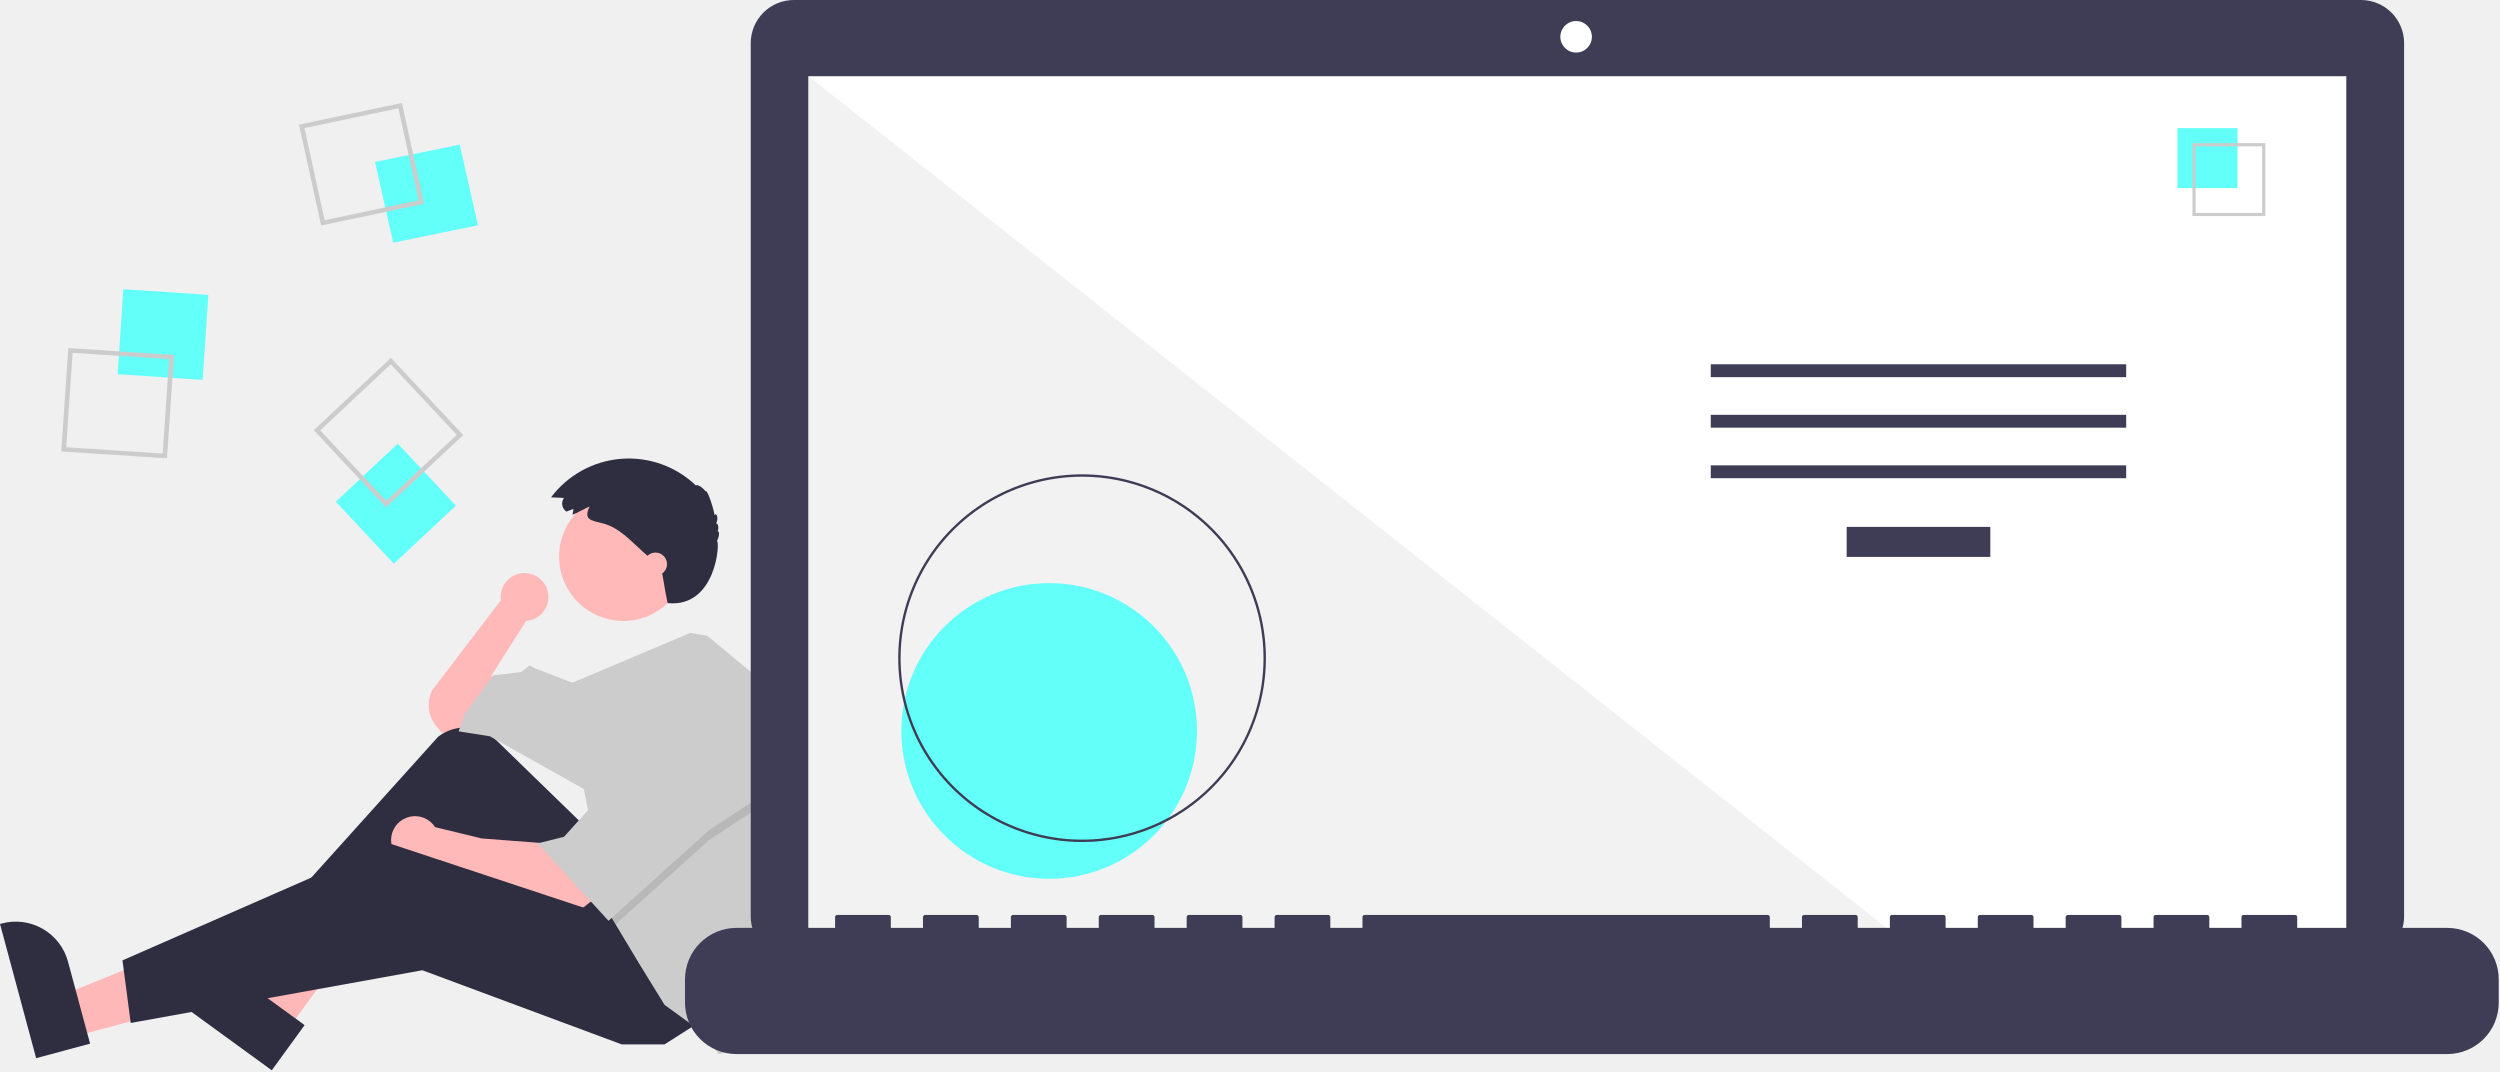
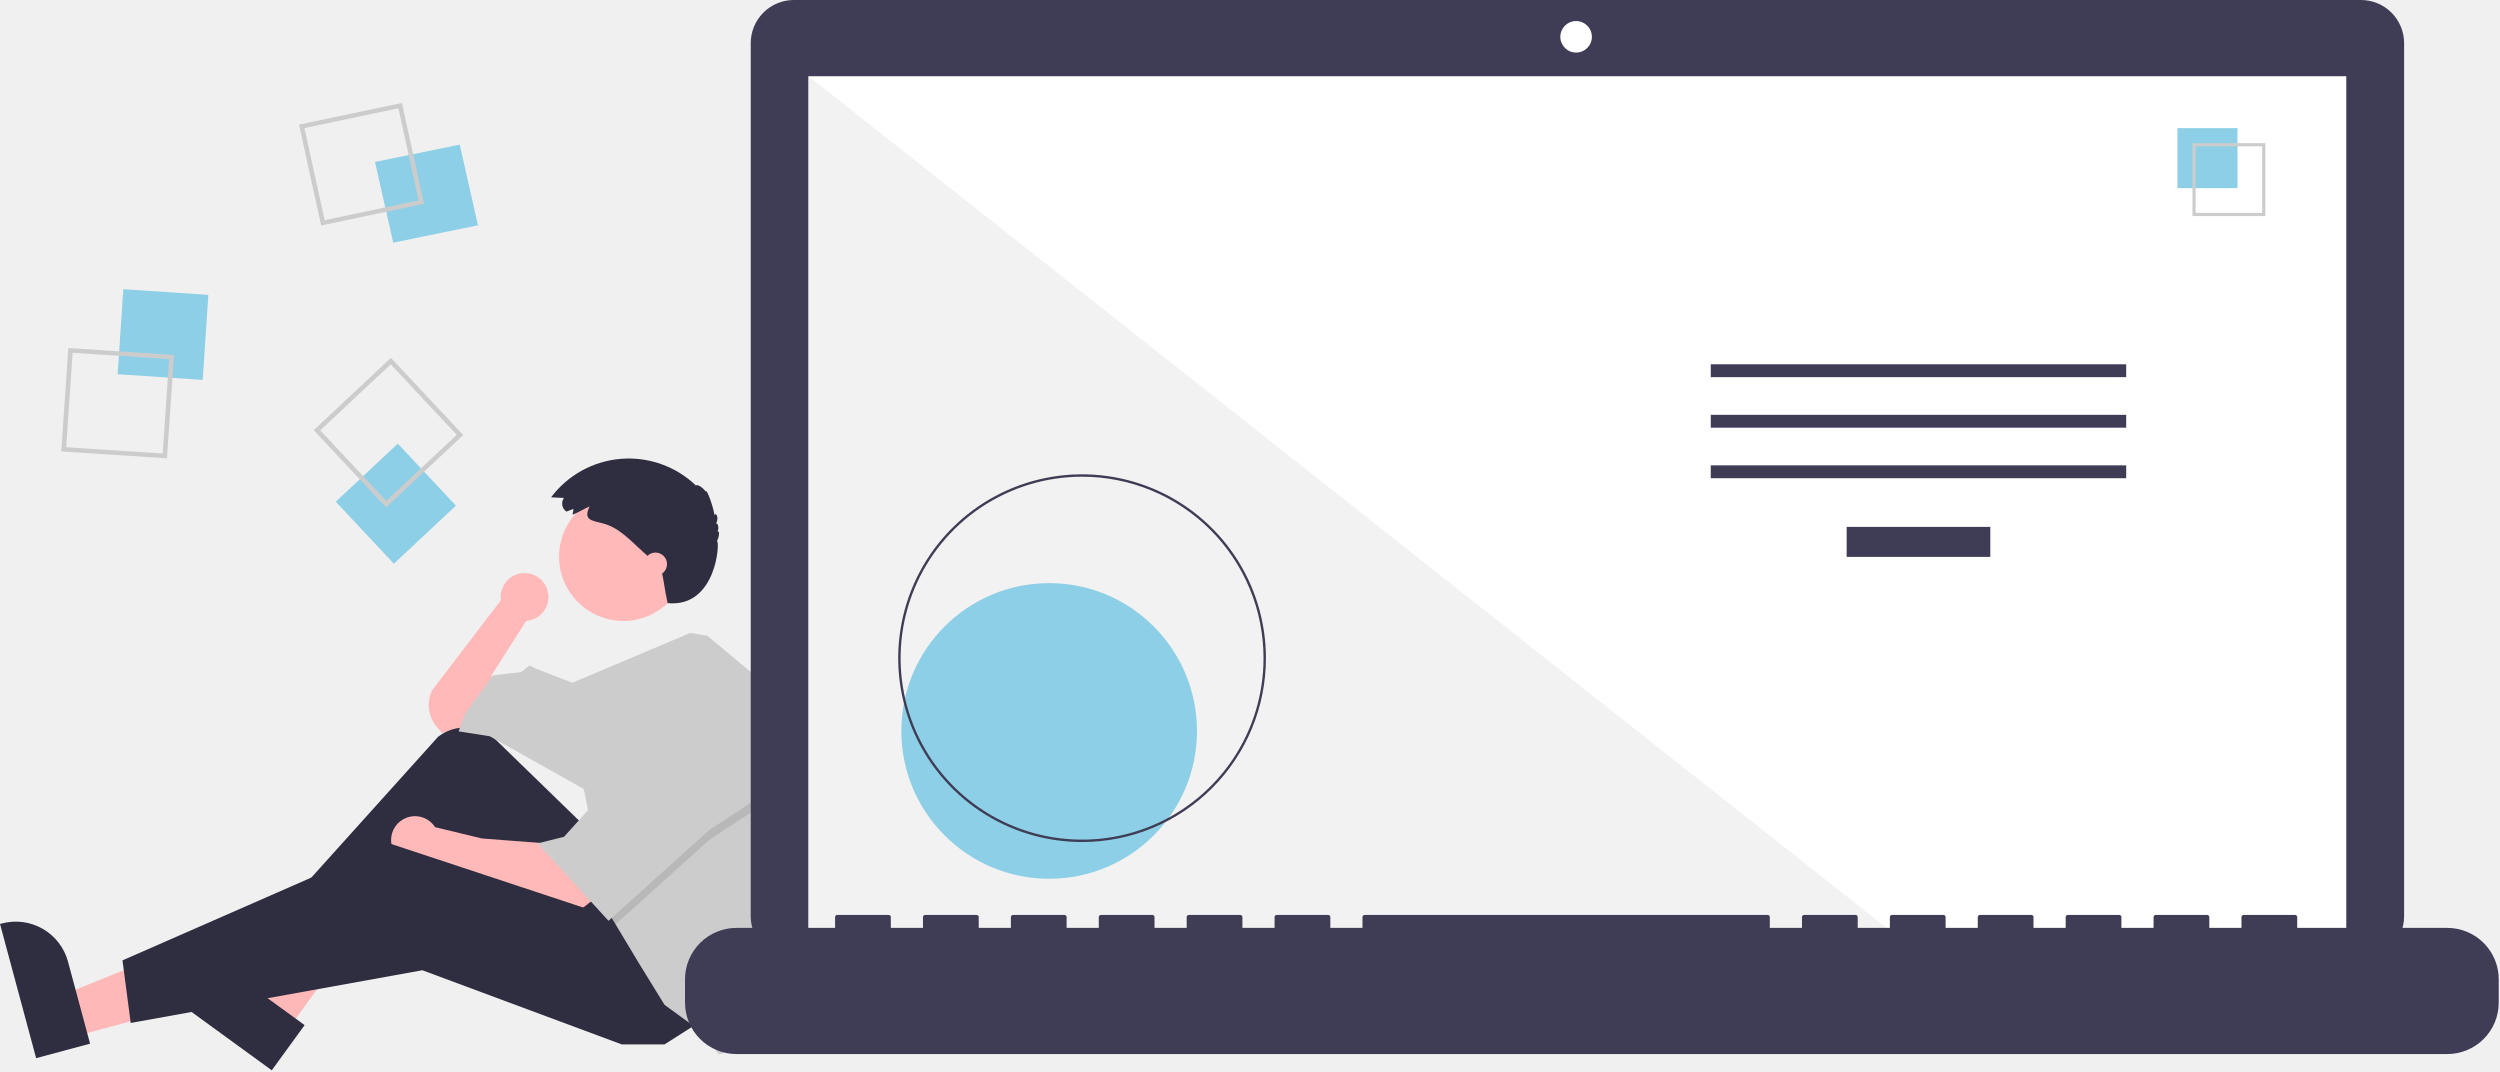
<svg xmlns="http://www.w3.org/2000/svg" width="1020" height="437" viewBox="0 0 1020 437" fill="none">
  <style>
#computer{
    position: relative;
}

#Square_Fill_1, #Square_Fill_2, #Square_Fill_3, #Square_Outline_1, #Square_Outline_2, #Square_Outline_3{
-     animation: rotate 7s infinite linear;
+     
    transform-origin: center center;
    transform-box: fill-box;
}

#codeline1, #codeline2, #codeline3, #codeline4{
    transform-origin: center center;
    transform-box: fill-box;
}

@keyframes rotate {
    100% {
        transform: rotate(360deg);
    }
}

</style>
  <g id="code thinking 1" clip-path="url(#clip0)">
-     <path id="Square_Fill_1" d="M50.31 118L48 152.69L82.69 155L85 120.31L50.31 118Z" fill="#63FFF9" />
+     <path id="Square_Fill_1" d="M50.31 118L48 152.69L82.69 155L85 120.31L50.31 118Z" fill="#8CCFE6" />
    <path id="Square_Outline_1" d="M27.872 142L71 144.81L68.128 187L25 184.191L27.872 142ZM69 146.522L29.622 143.956L27 182.478L66.377 185.044L69 146.522Z" fill="#CCCCCC" />
-     <path id="Square_Fill_2" d="M187.571 59L153 66.075L160.429 99L195 91.925L187.571 59Z" fill="#63FFF9" />
+     <path id="Square_Fill_2" d="M187.571 59L153 66.075L160.429 99L195 91.925L187.571 59Z" fill="#8CCFE6" />
    <path id="Square_Outline_2" d="M163.981 42L173 83.157L131.021 92L122 50.843L163.981 42ZM170.783 81.752L162.547 44.174L124.217 52.248L132.454 89.826L170.783 81.752Z" fill="#CCCCCC" />
-     <path id="Square_Fill_3" d="M162.301 181L137 204.699L160.699 230L186 206.301L162.301 181Z" fill="#63FFF9" />
+     <path id="Square_Fill_3" d="M162.301 181L137 204.699L160.699 230L186 206.301L162.301 181Z" fill="#8CCFE6" />
    <path id="Square_Outline_3" d="M189 177.497L157.503 207L128 175.502L159.497 146L189 177.497ZM157.59 204.347L186.347 177.411L159.41 148.651L130.653 175.589L157.59 204.347Z" fill="#CCCCCC" />
    <g id="Person">
      <path id="Vector" d="M223.77 243.614C223.779 242.274 223.512 240.946 222.986 239.714C222.459 238.481 221.683 237.371 220.708 236.451C219.733 235.532 218.578 234.823 217.317 234.37C216.056 233.917 214.714 233.729 213.377 233.817C212.04 233.905 210.735 234.268 209.544 234.884C208.353 235.499 207.302 236.353 206.456 237.393C205.61 238.432 204.988 239.635 204.628 240.926C204.267 242.217 204.177 243.569 204.363 244.896L176.348 281.582C175.153 283.973 174.689 286.663 175.016 289.316C175.343 291.969 176.445 294.467 178.184 296.496L180.382 299.06L190.465 297.043L201.893 286.96L200.548 275.532L214.665 253.349L214.647 253.333C217.118 253.176 219.436 252.083 221.131 250.278C222.825 248.473 223.769 246.09 223.77 243.614Z" fill="#FFB9B9" />
      <path id="Vector 2" d="M30.041 422.968L25.468 405.984L88.8 380.265L95.549 405.331L30.041 422.968Z" fill="#FFB8B8" />
      <path id="Vector 3" d="M14.744 431.732L0 376.97L0.693 376.783C6.346 375.261 12.372 376.047 17.445 378.968C22.519 381.889 26.224 386.706 27.747 392.358L27.747 392.36L36.752 425.807L14.744 431.732Z" fill="#2F2E41" />
      <path id="Vector 4" d="M117.278 420.254L103.054 409.91L136.185 350.121L157.179 365.388L117.278 420.254Z" fill="#FFB8B8" />
      <path id="Vector 5" d="M110.879 436.681L65.013 403.326L65.435 402.746C68.878 398.011 74.061 394.838 79.843 393.925C85.626 393.012 91.534 394.433 96.269 397.875L96.271 397.876L124.284 418.249L110.879 436.681Z" fill="#2F2E41" />
      <path id="Vector 6" d="M238.192 336.704L202.397 301.932C199.273 298.897 195.159 297.092 190.81 296.849C186.462 296.606 182.172 297.942 178.729 300.609L111.143 375.693L117.193 385.104L181.726 341.41L225.42 398.548L267.098 377.71L238.192 336.704Z" fill="#2F2E41" />
      <path id="Vector 7" d="M222.731 344.099L196.515 342.082L177.529 337.479C176.456 335.806 174.898 334.501 173.064 333.737C171.229 332.974 169.205 332.79 167.262 333.209C165.319 333.628 163.551 334.63 162.194 336.082C160.837 337.534 159.956 339.365 159.668 341.331C159.381 343.298 159.701 345.305 160.586 347.084C161.47 348.864 162.878 350.33 164.619 351.288C166.361 352.245 168.353 352.648 170.329 352.442C172.306 352.236 174.172 351.431 175.679 350.135L175.676 350.149L187.104 354.854L236.176 371.66L242.226 366.954L222.731 344.099Z" fill="#FFB9B9" />
      <path id="Vector 8" d="M285.92 416.699L271.131 426.11H253.653L172.315 395.86L53.332 417.371L49.971 391.826L158.871 344.099L254.326 375.693L285.92 416.699Z" fill="#2F2E41" />
      <path id="Vector 9" d="M254.326 253.349C268.805 253.349 280.542 241.611 280.542 227.132C280.542 212.653 268.805 200.916 254.326 200.916C239.847 200.916 228.109 212.653 228.109 227.132C228.109 241.611 239.847 253.349 254.326 253.349Z" fill="#FFB9B9" />
      <path id="Vector 10" d="M322.159 331.804C322.159 347.626 319.666 363.349 314.772 378.395L312.809 384.432L303.398 427.454L293.315 430.143L285.92 420.732L271.131 409.976L260.376 392.499L251.153 377.132L248.276 372.332L238.192 321.915L199.876 300.404L187.104 298.388L189.793 290.993L201.22 275.532L212.648 274.188L216.009 271.499L218.698 272.843L233.521 278.553L281.578 258.249L288.609 259.399L312.809 279.566C318.995 296.287 322.161 313.975 322.159 331.804Z" fill="#CCCCCC" />
      <path id="Vector 11" opacity="0.1" d="M314.825 325.949L289.281 342.754L251.153 377.131L248.276 372.332L240.209 331.999H242.226L263.065 293.683L314.825 325.949Z" fill="black" />
      <path id="Vector 12" d="M263.065 289.649L242.226 327.965L230.126 341.41L219.371 344.099L248.276 375.693L289.281 338.721L314.825 321.915L263.065 289.649Z" fill="#CCCCCC" />
      <path id="Vector 13" d="M233.935 207.639L231.094 208.732C230.663 208.44 230.293 208.066 230.007 207.631C229.72 207.197 229.522 206.71 229.423 206.198C229.325 205.687 229.328 205.161 229.433 204.651C229.538 204.141 229.742 203.657 230.034 203.225C230.049 203.203 230.065 203.18 230.08 203.158L224.831 202.912C228.201 198.425 232.485 194.704 237.4 191.995C242.316 189.287 247.75 187.653 253.344 187.203C258.938 186.752 264.564 187.494 269.849 189.38C275.135 191.266 279.96 194.253 284.005 198.143C284.244 197.32 286.849 198.921 287.912 200.545C288.27 199.206 290.713 205.68 291.577 210.257C291.977 208.733 293.514 211.193 292.167 213.554C293.021 213.429 293.406 215.613 292.746 216.83C293.68 216.391 293.522 218.999 292.509 220.741C293.842 220.623 292.396 248.072 272.396 246.072C271.003 239.675 271.396 240.072 269.756 231.846C268.993 231.036 268.157 230.298 267.323 229.562L262.81 225.578C257.563 220.946 252.79 215.23 245.799 213.499C240.996 212.309 237.958 212.04 240.576 206.627C238.211 207.614 236.002 209.082 233.615 209.999C233.647 209.242 233.981 208.396 233.935 207.639Z" fill="#2F2E41" />
      <path id="Vector 14" d="M267.434 234.863C270.033 234.863 272.14 232.756 272.14 230.157C272.14 227.559 270.033 225.452 267.434 225.452C264.835 225.452 262.729 227.559 262.729 230.157C262.729 232.756 264.835 234.863 267.434 234.863Z" fill="#FFB9B9" />
    </g>
    <g id="Computer">
      <path id="Vector 15" d="M963.277 0H323.894C321.583 -2.62642e-06 319.295 0.455 317.16 1.34C315.025 2.224 313.084 3.52 311.45 5.154C309.816 6.789 308.52 8.729 307.635 10.864C306.751 12.999 306.296 15.287 306.296 17.599V373.851C306.296 376.162 306.751 378.45 307.635 380.585C308.52 382.721 309.816 384.661 311.45 386.295C313.084 387.929 315.025 389.225 317.16 390.11C319.295 390.994 321.583 391.449 323.894 391.449H963.277C967.945 391.449 972.421 389.595 975.721 386.295C979.021 382.994 980.876 378.518 980.876 373.851V17.599C980.876 12.931 979.021 8.455 975.721 5.154C972.421 1.854 967.945 2.65218e-06 963.277 0Z" fill="#3F3D56" />
      <path id="Vector 16" d="M957.281 31.101H329.89V385.014H957.281V31.101Z" fill="white" />
      <path id="Vector 17" d="M643.049 21.449C646.603 21.449 649.484 18.568 649.484 15.014C649.484 11.461 646.603 8.58 643.049 8.58C639.496 8.58 636.615 11.461 636.615 15.014C636.615 18.568 639.496 21.449 643.049 21.449Z" fill="white" />
      <path id="Vector 18" d="M777.858 385.015H329.89V31.102L777.858 385.015Z" fill="#F2F2F2" />
-       <path id="Vector 19" d="M428.058 358.531C461.365 358.531 488.365 331.531 488.365 298.224C488.365 264.918 461.365 237.917 428.058 237.917C394.751 237.917 367.751 264.918 367.751 298.224C367.751 331.531 394.751 358.531 428.058 358.531Z" fill="#63FFF9" />
+       <path id="Vector 19" d="M428.058 358.531C461.365 358.531 488.365 331.531 488.365 298.224C488.365 264.918 461.365 237.917 428.058 237.917C394.751 237.917 367.751 264.918 367.751 298.224C367.751 331.531 394.751 358.531 428.058 358.531Z" fill="#8CCFE6" />
      <path id="Vector 20" d="M441.483 343.551C426.646 343.551 412.143 339.151 399.806 330.908C387.47 322.665 377.855 310.949 372.177 297.242C366.5 283.535 365.014 268.452 367.909 253.9C370.803 239.348 377.948 225.982 388.439 215.491C398.93 205 412.296 197.855 426.848 194.96C441.4 192.066 456.483 193.552 470.19 199.229C483.898 204.907 495.613 214.522 503.856 226.858C512.099 239.195 516.499 253.698 516.499 268.535C516.499 278.386 514.558 288.141 510.788 297.242C507.019 306.343 501.493 314.613 494.527 321.579C487.561 328.545 479.292 334.07 470.19 337.84C461.089 341.61 451.334 343.551 441.483 343.551ZM441.483 194.5C426.84 194.5 412.526 198.842 400.351 206.977C388.176 215.112 378.687 226.675 373.083 240.203C367.48 253.731 366.014 268.617 368.87 282.978C371.727 297.34 378.778 310.532 389.132 320.886C399.486 331.24 412.678 338.291 427.039 341.147C441.401 344.004 456.287 342.538 469.815 336.934C483.343 331.331 494.906 321.842 503.041 309.667C511.176 297.492 515.518 283.178 515.518 268.535C515.518 258.812 513.603 249.185 509.883 240.203C506.162 231.22 500.709 223.059 493.834 216.184C486.959 209.309 478.797 203.856 469.815 200.135C460.833 196.415 451.205 194.5 441.483 194.5Z" fill="#3F3D56" />
      <path id="codeline4" d="M812.042 214.97H753.437V227.215H812.042V214.97Z" fill="#3F3D56" />
      <path id="codeline1" d="M867.488 148.627H697.991V153.875H867.488V148.627Z" fill="#3F3D56" />
      <path id="codeline2" d="M867.488 169.246H697.991V174.494H867.488V169.246Z" fill="#3F3D56" />
      <path id="codeline3" d="M867.488 189.866H697.991V195.114H867.488V189.866Z" fill="#3F3D56" />
-       <path id="Vector 25" d="M912.893 52.282H888.401V76.773H912.893V52.282Z" fill="#63FFF9" />
+       <path id="Vector 25" d="M912.893 52.282H888.401V76.773H912.893V52.282Z" fill="#8CCFE6" />
      <path id="Vector 26" d="M924.264 88.144H894.524V58.404H924.264V88.144ZM895.818 86.852H922.971V59.698H895.817L895.818 86.852Z" fill="#CCCCCC" />
      <path id="Vector 27" d="M998.491 378.58H937.262V374.168C937.262 374.053 937.239 373.94 937.195 373.833C937.151 373.727 937.087 373.631 937.006 373.55C936.925 373.468 936.828 373.404 936.722 373.36C936.616 373.316 936.502 373.293 936.387 373.293H915.394C915.279 373.293 915.166 373.316 915.06 373.36C914.953 373.404 914.857 373.468 914.776 373.55C914.694 373.631 914.63 373.727 914.586 373.833C914.542 373.939 914.52 374.053 914.52 374.168V378.58H901.399V374.168C901.399 374.053 901.376 373.94 901.332 373.833C901.289 373.727 901.224 373.631 901.143 373.55C901.062 373.468 900.965 373.404 900.859 373.36C900.753 373.316 900.639 373.293 900.524 373.293H879.532C879.417 373.293 879.303 373.316 879.197 373.36C879.091 373.404 878.994 373.468 878.913 373.55C878.832 373.631 878.767 373.727 878.723 373.833C878.679 373.94 878.657 374.053 878.657 374.168V378.58H865.536V374.168C865.536 374.053 865.514 373.94 865.47 373.833C865.426 373.727 865.361 373.631 865.28 373.55C865.199 373.468 865.102 373.404 864.996 373.36C864.89 373.316 864.776 373.293 864.662 373.293H843.669C843.554 373.293 843.44 373.316 843.334 373.36C843.228 373.404 843.131 373.468 843.05 373.55C842.969 373.631 842.904 373.727 842.86 373.833C842.816 373.94 842.794 374.053 842.794 374.168V378.58H829.673V374.168C829.673 374.053 829.651 373.94 829.607 373.833C829.563 373.727 829.498 373.631 829.417 373.55C829.336 373.468 829.24 373.404 829.133 373.36C829.027 373.316 828.914 373.293 828.799 373.293H807.806C807.691 373.293 807.577 373.316 807.471 373.36C807.365 373.404 807.268 373.468 807.187 373.55C807.106 373.631 807.042 373.727 806.998 373.833C806.954 373.939 806.931 374.053 806.931 374.168V378.58H793.811V374.168C793.811 374.053 793.788 373.94 793.744 373.833C793.7 373.727 793.636 373.631 793.554 373.55C793.473 373.468 793.377 373.404 793.271 373.36C793.164 373.316 793.051 373.293 792.936 373.293H771.943C771.828 373.293 771.714 373.316 771.608 373.36C771.502 373.404 771.406 373.468 771.324 373.55C771.243 373.631 771.179 373.727 771.135 373.833C771.091 373.94 771.068 374.053 771.068 374.168V378.58H757.948V374.168C757.948 374.053 757.925 373.94 757.881 373.833C757.837 373.727 757.773 373.631 757.691 373.55C757.61 373.468 757.514 373.404 757.408 373.36C757.301 373.316 757.188 373.293 757.073 373.293H736.08C735.965 373.293 735.851 373.316 735.745 373.36C735.639 373.404 735.543 373.468 735.461 373.55C735.38 373.631 735.316 373.727 735.272 373.833C735.228 373.94 735.205 374.053 735.205 374.168V378.58H722.085V374.168C722.085 374.053 722.062 373.94 722.018 373.833C721.974 373.727 721.91 373.631 721.829 373.55C721.747 373.468 721.651 373.404 721.545 373.36C721.439 373.316 721.325 373.293 721.21 373.293H556.766C556.651 373.293 556.537 373.316 556.431 373.36C556.325 373.404 556.228 373.468 556.147 373.55C556.066 373.631 556.001 373.727 555.957 373.833C555.913 373.94 555.891 374.053 555.891 374.168V378.58H542.77V374.168C542.77 374.053 542.748 373.94 542.704 373.833C542.66 373.727 542.595 373.631 542.514 373.55C542.433 373.468 542.336 373.404 542.23 373.36C542.124 373.316 542.01 373.293 541.896 373.293H520.903C520.788 373.293 520.674 373.316 520.568 373.36C520.462 373.404 520.365 373.468 520.284 373.55C520.203 373.631 520.139 373.727 520.095 373.833C520.051 373.94 520.028 374.053 520.028 374.168V378.58H506.907V374.168C506.907 374.053 506.885 373.94 506.841 373.833C506.797 373.727 506.732 373.631 506.651 373.55C506.57 373.468 506.474 373.404 506.368 373.36C506.261 373.316 506.148 373.293 506.033 373.293H485.04C484.925 373.293 484.811 373.316 484.705 373.36C484.599 373.404 484.503 373.468 484.421 373.55C484.34 373.631 484.276 373.727 484.232 373.833C484.188 373.94 484.165 374.053 484.165 374.168V378.58H471.045V374.168C471.045 374.053 471.022 373.94 470.978 373.833C470.934 373.727 470.87 373.631 470.788 373.55C470.707 373.468 470.611 373.404 470.505 373.36C470.398 373.316 470.285 373.293 470.17 373.293H449.177C449.062 373.293 448.948 373.316 448.842 373.36C448.736 373.404 448.64 373.468 448.558 373.55C448.477 373.631 448.413 373.727 448.369 373.833C448.325 373.94 448.302 374.053 448.302 374.168V378.58H435.182V374.168C435.182 374.053 435.159 373.94 435.115 373.833C435.071 373.727 435.007 373.631 434.925 373.55C434.844 373.468 434.748 373.404 434.642 373.36C434.536 373.316 434.422 373.293 434.307 373.293H413.314C413.199 373.293 413.085 373.316 412.979 373.36C412.873 373.404 412.777 373.468 412.696 373.55C412.614 373.631 412.55 373.727 412.506 373.833C412.462 373.94 412.439 374.053 412.439 374.168V378.58H399.319V374.168C399.319 374.053 399.296 373.94 399.252 373.833C399.208 373.727 399.144 373.631 399.063 373.55C398.981 373.468 398.885 373.404 398.779 373.36C398.673 373.316 398.559 373.293 398.444 373.293H377.451C377.219 373.293 376.997 373.386 376.833 373.55C376.669 373.714 376.576 373.936 376.576 374.168V378.58H363.456V374.168C363.456 374.053 363.433 373.94 363.389 373.833C363.345 373.727 363.281 373.631 363.2 373.55C363.118 373.468 363.022 373.404 362.916 373.36C362.81 373.316 362.696 373.293 362.581 373.293H341.588C341.356 373.293 341.134 373.386 340.97 373.55C340.806 373.714 340.714 373.936 340.714 374.168V378.58H300.477C294.909 378.58 289.57 380.791 285.633 384.728C281.696 388.665 279.484 394.005 279.484 399.573V409.065C279.484 414.633 281.696 419.972 285.633 423.909C289.57 427.846 294.909 430.058 300.477 430.058H998.491C1004.06 430.058 1009.4 427.846 1013.34 423.909C1017.27 419.972 1019.48 414.633 1019.48 409.065V399.573C1019.48 396.816 1018.94 394.086 1017.89 391.539C1016.83 388.992 1015.28 386.678 1013.34 384.728C1011.39 382.779 1009.07 381.233 1006.52 380.178C1003.98 379.123 1001.25 378.58 998.491 378.58Z" fill="#3F3D56" />
    </g>
  </g>
</svg>
